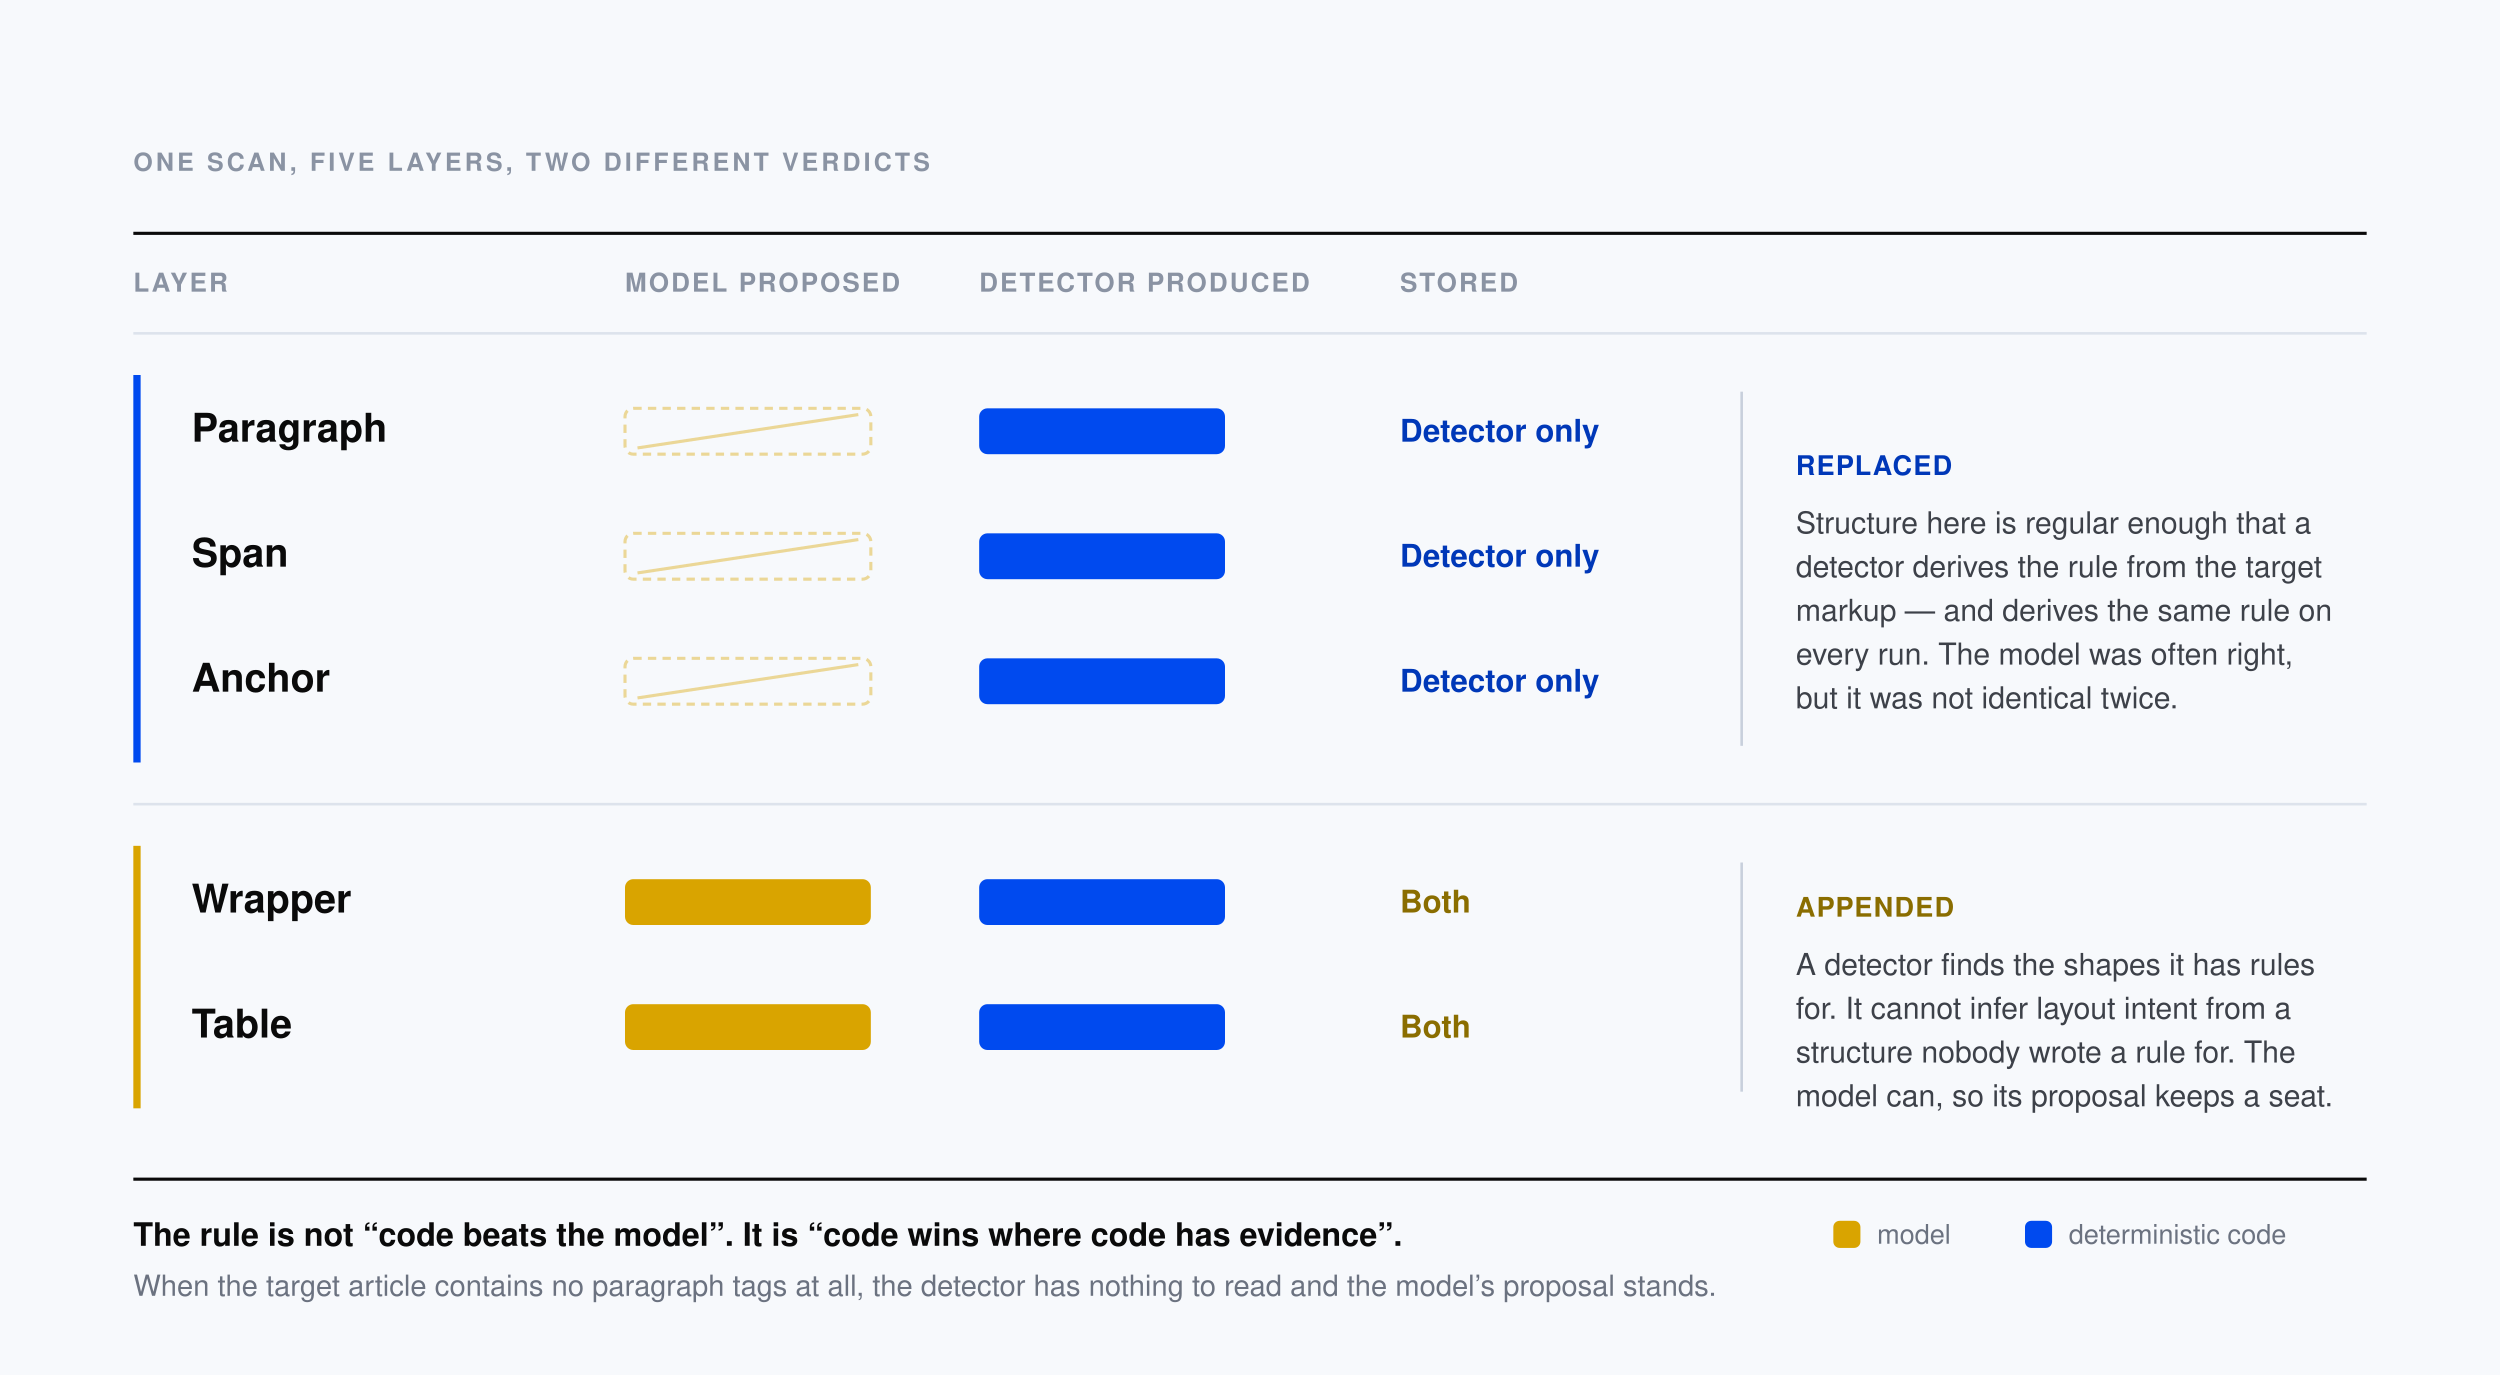
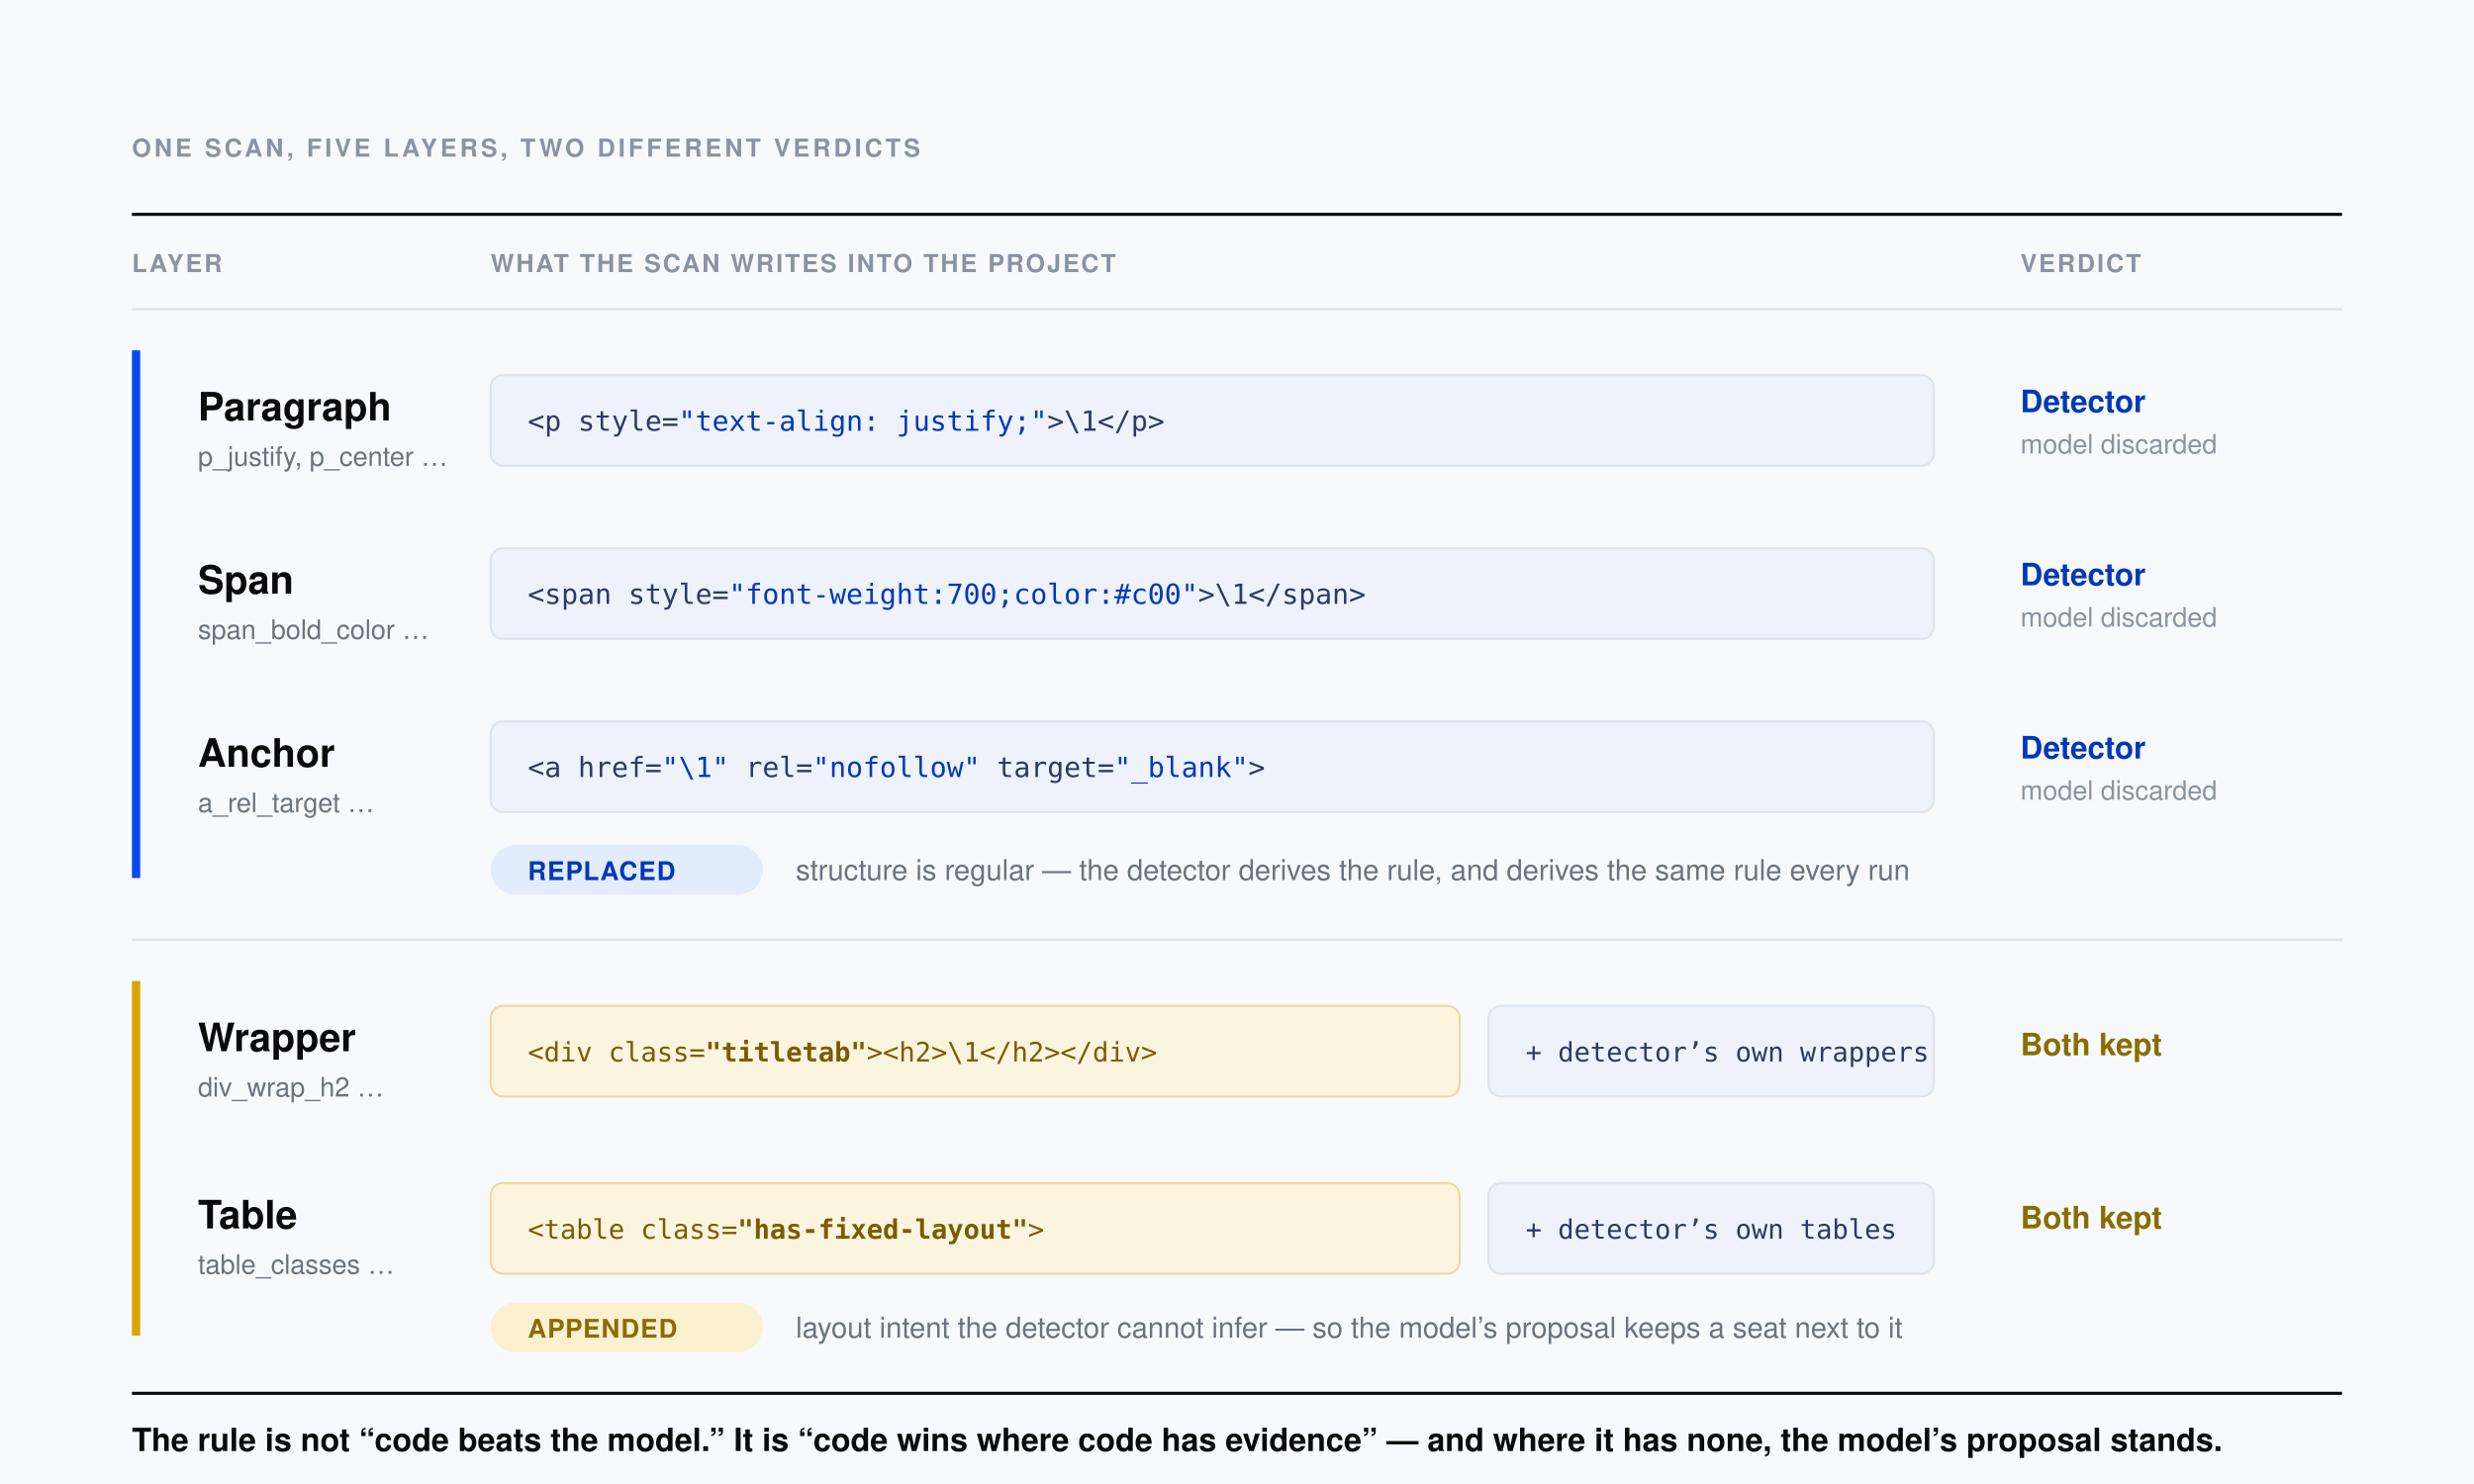
- <svg xmlns="http://www.w3.org/2000/svg" viewBox="0 0 1200 660" role="img" aria-label="Five HTML layers: the model's proposal is discarded on paragraph, span and anchor, and kept alongside the detector's on wrapper and table" font-family="Helvetica Neue, Helvetica, Arial, sans-serif">
-   <rect width="1200" height="660" fill="#F7F9FC" />
-   <text x="64" y="82" font-size="12" font-weight="700" fill="#8A93A3" letter-spacing="1.5">ONE SCAN, FIVE LAYERS, TWO DIFFERENT VERDICTS</text>
-   <line x1="64" y1="112" x2="1136" y2="112" stroke="#0A0A0A" stroke-width="1.5" />
-   <text x="64" y="140" font-size="12.5" font-weight="700" fill="#8A93A3" letter-spacing="1">LAYER</text>
-   <text x="300" y="140" font-size="12.5" font-weight="700" fill="#8A93A3" letter-spacing="1">MODEL PROPOSED</text>
-   <text x="470" y="140" font-size="12.5" font-weight="700" fill="#8A93A3" letter-spacing="1">DETECTOR PRODUCED</text>
-   <text x="672" y="140" font-size="12.5" font-weight="700" fill="#8A93A3" letter-spacing="1">STORED</text>
-   <line x1="64" y1="160" x2="1136" y2="160" stroke="#DDE3EC" stroke-width="1.25" />
-   <rect x="64" y="180" width="3.5" height="186" fill="#004AEF" />
-   <text x="92" y="212" font-size="19" font-weight="700" fill="#0A0A0A">Paragraph</text>
-   <g opacity="0.4">
-     <rect x="300" y="196" width="118" height="22" rx="4" fill="none" stroke="#D9A400" stroke-width="1.5" stroke-dasharray="4 3" />
-     <line x1="306" y1="215" x2="412" y2="199" stroke="#D9A400" stroke-width="1.5" />
-   </g>
-   <rect x="470" y="196" width="118" height="22" rx="4" fill="#004AEF" />
-   <text x="672" y="212" font-size="15" font-weight="700" fill="#0038B8">Detector only</text>
-   <text x="92" y="272" font-size="19" font-weight="700" fill="#0A0A0A">Span</text>
-   <g opacity="0.4">
-     <rect x="300" y="256" width="118" height="22" rx="4" fill="none" stroke="#D9A400" stroke-width="1.5" stroke-dasharray="4 3" />
-     <line x1="306" y1="275" x2="412" y2="259" stroke="#D9A400" stroke-width="1.5" />
-   </g>
-   <rect x="470" y="256" width="118" height="22" rx="4" fill="#004AEF" />
-   <text x="672" y="272" font-size="15" font-weight="700" fill="#0038B8">Detector only</text>
-   <text x="92" y="332" font-size="19" font-weight="700" fill="#0A0A0A">Anchor</text>
-   <g opacity="0.4">
-     <rect x="300" y="316" width="118" height="22" rx="4" fill="none" stroke="#D9A400" stroke-width="1.5" stroke-dasharray="4 3" />
-     <line x1="306" y1="335" x2="412" y2="319" stroke="#D9A400" stroke-width="1.5" />
-   </g>
-   <rect x="470" y="316" width="118" height="22" rx="4" fill="#004AEF" />
-   <text x="672" y="332" font-size="15" font-weight="700" fill="#0038B8">Detector only</text>
-   <line x1="836" y1="188" x2="836" y2="358" stroke="#C8D0DC" stroke-width="1.25" />
-   <text x="862" y="228" font-size="13" font-weight="700" fill="#0038B8" letter-spacing="0.6">REPLACED</text>
-   <text x="862" y="256" font-size="14.5" fill="#3D4149">Structure here is regular enough that a</text>
-   <text x="862" y="277" font-size="14.5" fill="#3D4149">detector derives the rule from the target</text>
-   <text x="862" y="298" font-size="14.5" fill="#3D4149">markup — and derives the same rule on</text>
-   <text x="862" y="319" font-size="14.5" fill="#3D4149">every run. The model was often right,</text>
-   <text x="862" y="340" font-size="14.5" fill="#3D4149">but it was not identical twice.</text>
-   <line x1="64" y1="386" x2="1136" y2="386" stroke="#DDE3EC" stroke-width="1.25" />
-   <rect x="64" y="406" width="3.5" height="126" fill="#D9A400" />
-   <text x="92" y="438" font-size="19" font-weight="700" fill="#0A0A0A">Wrapper</text>
-   <rect x="300" y="422" width="118" height="22" rx="4" fill="#D9A400" />
-   <rect x="470" y="422" width="118" height="22" rx="4" fill="#004AEF" />
-   <text x="672" y="438" font-size="15" font-weight="700" fill="#8A6D00">Both</text>
-   <text x="92" y="498" font-size="19" font-weight="700" fill="#0A0A0A">Table</text>
-   <rect x="300" y="482" width="118" height="22" rx="4" fill="#D9A400" />
-   <rect x="470" y="482" width="118" height="22" rx="4" fill="#004AEF" />
-   <text x="672" y="498" font-size="15" font-weight="700" fill="#8A6D00">Both</text>
-   <line x1="836" y1="414" x2="836" y2="524" stroke="#C8D0DC" stroke-width="1.25" />
-   <text x="862" y="440" font-size="13" font-weight="700" fill="#8A6D00" letter-spacing="0.6">APPENDED</text>
-   <text x="862" y="468" font-size="14.5" fill="#3D4149">A detector finds the shapes it has rules</text>
-   <text x="862" y="489" font-size="14.5" fill="#3D4149">for. It cannot infer layout intent from a</text>
-   <text x="862" y="510" font-size="14.5" fill="#3D4149">structure nobody wrote a rule for. The</text>
-   <text x="862" y="531" font-size="14.5" fill="#3D4149">model can, so its proposal keeps a seat.</text>
-   <line x1="64" y1="566" x2="1136" y2="566" stroke="#0A0A0A" stroke-width="1.5" />
-   <text x="64" y="598" font-size="15.5" font-weight="700" fill="#0A0A0A">The rule is not “code beats the model”. It is “code wins where code has evidence”.</text>
-   <text x="64" y="622" font-size="14" fill="#6B7280">When the target article contains no paragraph tags at all, the detector has nothing to read and the model’s proposal stands.</text>
-   <rect x="880" y="586" width="13" height="13" rx="3" fill="#D9A400" />
-   <text x="901" y="597" font-size="13" fill="#6B7280">model</text>
-   <rect x="972" y="586" width="13" height="13" rx="3" fill="#004AEF" />
-   <text x="993" y="597" font-size="13" fill="#6B7280">deterministic code</text>
+ <svg xmlns="http://www.w3.org/2000/svg" viewBox="0 0 1200 720" role="img" aria-label="Five HTML layers of a scan. Paragraph, span and anchor rules are replaced by the deterministic detector; wrapper and table rules keep the model's proposal alongside the detector's." font-family="Helvetica Neue, Helvetica, Arial, sans-serif">
+   <defs>
+     <style>
+       .mono { font-family: ui-monospace, SFMono-Regular, Menlo, Consolas, monospace; }
+     </style>
+   </defs>
+   <rect width="1200" height="720" fill="#F7F9FC" />
+   <text x="64" y="76" font-size="12" font-weight="700" fill="#8A93A3" letter-spacing="1.5">ONE SCAN, FIVE LAYERS, TWO DIFFERENT VERDICTS</text>
+   <line x1="64" y1="104" x2="1136" y2="104" stroke="#0A0A0A" stroke-width="1.5" />
+   <text x="64" y="132" font-size="12" font-weight="700" fill="#8A93A3" letter-spacing="1">LAYER</text>
+   <text x="238" y="132" font-size="12" font-weight="700" fill="#8A93A3" letter-spacing="1">WHAT THE SCAN WRITES INTO THE PROJECT</text>
+   <text x="980" y="132" font-size="12" font-weight="700" fill="#8A93A3" letter-spacing="1">VERDICT</text>
+   <line x1="64" y1="150" x2="1136" y2="150" stroke="#DDE3EC" stroke-width="1.25" />
+   <rect x="64" y="170" width="4" height="256" fill="#004AEF" />
+   <text x="96" y="204" font-size="19" font-weight="700" fill="#0A0A0A">Paragraph</text>
+   <text x="96" y="226" font-size="13" fill="#6B7280">p_justify, p_center …</text>
+   <rect x="238" y="182" width="700" height="44" rx="6" fill="#EEF2FA" stroke="#DDE3EC" stroke-width="1" />
+   <text x="256" y="209" class="mono" font-size="13.5" fill="#2B3A67">&lt;p style=<tspan fill="#0038B8">"text-align: justify;"</tspan>&gt;\1&lt;/p&gt;</text>
+   <text x="980" y="200" font-size="15" font-weight="700" fill="#0038B8">Detector</text>
+   <text x="980" y="220" font-size="13" fill="#8A93A3">model discarded</text>
+   <text x="96" y="288" font-size="19" font-weight="700" fill="#0A0A0A">Span</text>
+   <text x="96" y="310" font-size="13" fill="#6B7280">span_bold_color …</text>
+   <rect x="238" y="266" width="700" height="44" rx="6" fill="#EEF2FA" stroke="#DDE3EC" stroke-width="1" />
+   <text x="256" y="293" class="mono" font-size="13.5" fill="#2B3A67">&lt;span style=<tspan fill="#0038B8">"font-weight:700;color:#c00"</tspan>&gt;\1&lt;/span&gt;</text>
+   <text x="980" y="284" font-size="15" font-weight="700" fill="#0038B8">Detector</text>
+   <text x="980" y="304" font-size="13" fill="#8A93A3">model discarded</text>
+   <text x="96" y="372" font-size="19" font-weight="700" fill="#0A0A0A">Anchor</text>
+   <text x="96" y="394" font-size="13" fill="#6B7280">a_rel_target …</text>
+   <rect x="238" y="350" width="700" height="44" rx="6" fill="#EEF2FA" stroke="#DDE3EC" stroke-width="1" />
+   <text x="256" y="377" class="mono" font-size="13.5" fill="#2B3A67">&lt;a href=<tspan fill="#0038B8">"\1"</tspan> rel=<tspan fill="#0038B8">"nofollow"</tspan> target=<tspan fill="#0038B8">"_blank"</tspan>&gt;</text>
+   <text x="980" y="368" font-size="15" font-weight="700" fill="#0038B8">Detector</text>
+   <text x="980" y="388" font-size="13" fill="#8A93A3">model discarded</text>
+   <rect x="238" y="410" width="132" height="24" rx="12" fill="#E3ECFD" />
+   <text x="256" y="427" font-size="12.5" font-weight="700" fill="#0038B8" letter-spacing="0.5">REPLACED</text>
+   <text x="386" y="427" font-size="14" fill="#6B7280">structure is regular — the detector derives the rule, and derives the same rule every run</text>
+   <line x1="64" y1="456" x2="1136" y2="456" stroke="#DDE3EC" stroke-width="1.25" />
+   <rect x="64" y="476" width="4" height="172" fill="#D9A400" />
+   <text x="96" y="510" font-size="19" font-weight="700" fill="#0A0A0A">Wrapper</text>
+   <text x="96" y="532" font-size="13" fill="#6B7280">div_wrap_h2 …</text>
+   <rect x="238" y="488" width="470" height="44" rx="6" fill="#FBF4DE" stroke="#EBD9A0" stroke-width="1" />
+   <text x="256" y="515" class="mono" font-size="13" fill="#7A5C00">&lt;div class=<tspan font-weight="700">"titletab"</tspan>&gt;&lt;h2&gt;\1&lt;/h2&gt;&lt;/div&gt;</text>
+   <rect x="722" y="488" width="216" height="44" rx="6" fill="#EEF2FA" stroke="#DDE3EC" stroke-width="1" />
+   <text x="740" y="515" class="mono" font-size="13" fill="#2B3A67">+ detector’s own wrappers</text>
+   <text x="980" y="512" font-size="15" font-weight="700" fill="#8A6D00">Both kept</text>
+   <text x="96" y="596" font-size="19" font-weight="700" fill="#0A0A0A">Table</text>
+   <text x="96" y="618" font-size="13" fill="#6B7280">table_classes …</text>
+   <rect x="238" y="574" width="470" height="44" rx="6" fill="#FBF4DE" stroke="#EBD9A0" stroke-width="1" />
+   <text x="256" y="601" class="mono" font-size="13" fill="#7A5C00">&lt;table class=<tspan font-weight="700">"has-fixed-layout"</tspan>&gt;</text>
+   <rect x="722" y="574" width="216" height="44" rx="6" fill="#EEF2FA" stroke="#DDE3EC" stroke-width="1" />
+   <text x="740" y="601" class="mono" font-size="13" fill="#2B3A67">+ detector’s own tables</text>
+   <text x="980" y="596" font-size="15" font-weight="700" fill="#8A6D00">Both kept</text>
+   <rect x="238" y="632" width="132" height="24" rx="12" fill="#FBF0D0" />
+   <text x="256" y="649" font-size="12.5" font-weight="700" fill="#8A6D00" letter-spacing="0.5">APPENDED</text>
+   <text x="386" y="649" font-size="14" fill="#6B7280">layout intent the detector cannot infer — so the model’s proposal keeps a seat next to it</text>
+   <line x1="64" y1="676" x2="1136" y2="676" stroke="#0A0A0A" stroke-width="1.5" />
+   <text x="64" y="704" font-size="15.5" font-weight="700" fill="#0A0A0A">The rule is not “code beats the model.” It is “code wins where code has evidence” — and where it has none, the model’s proposal stands.</text>
</svg>
